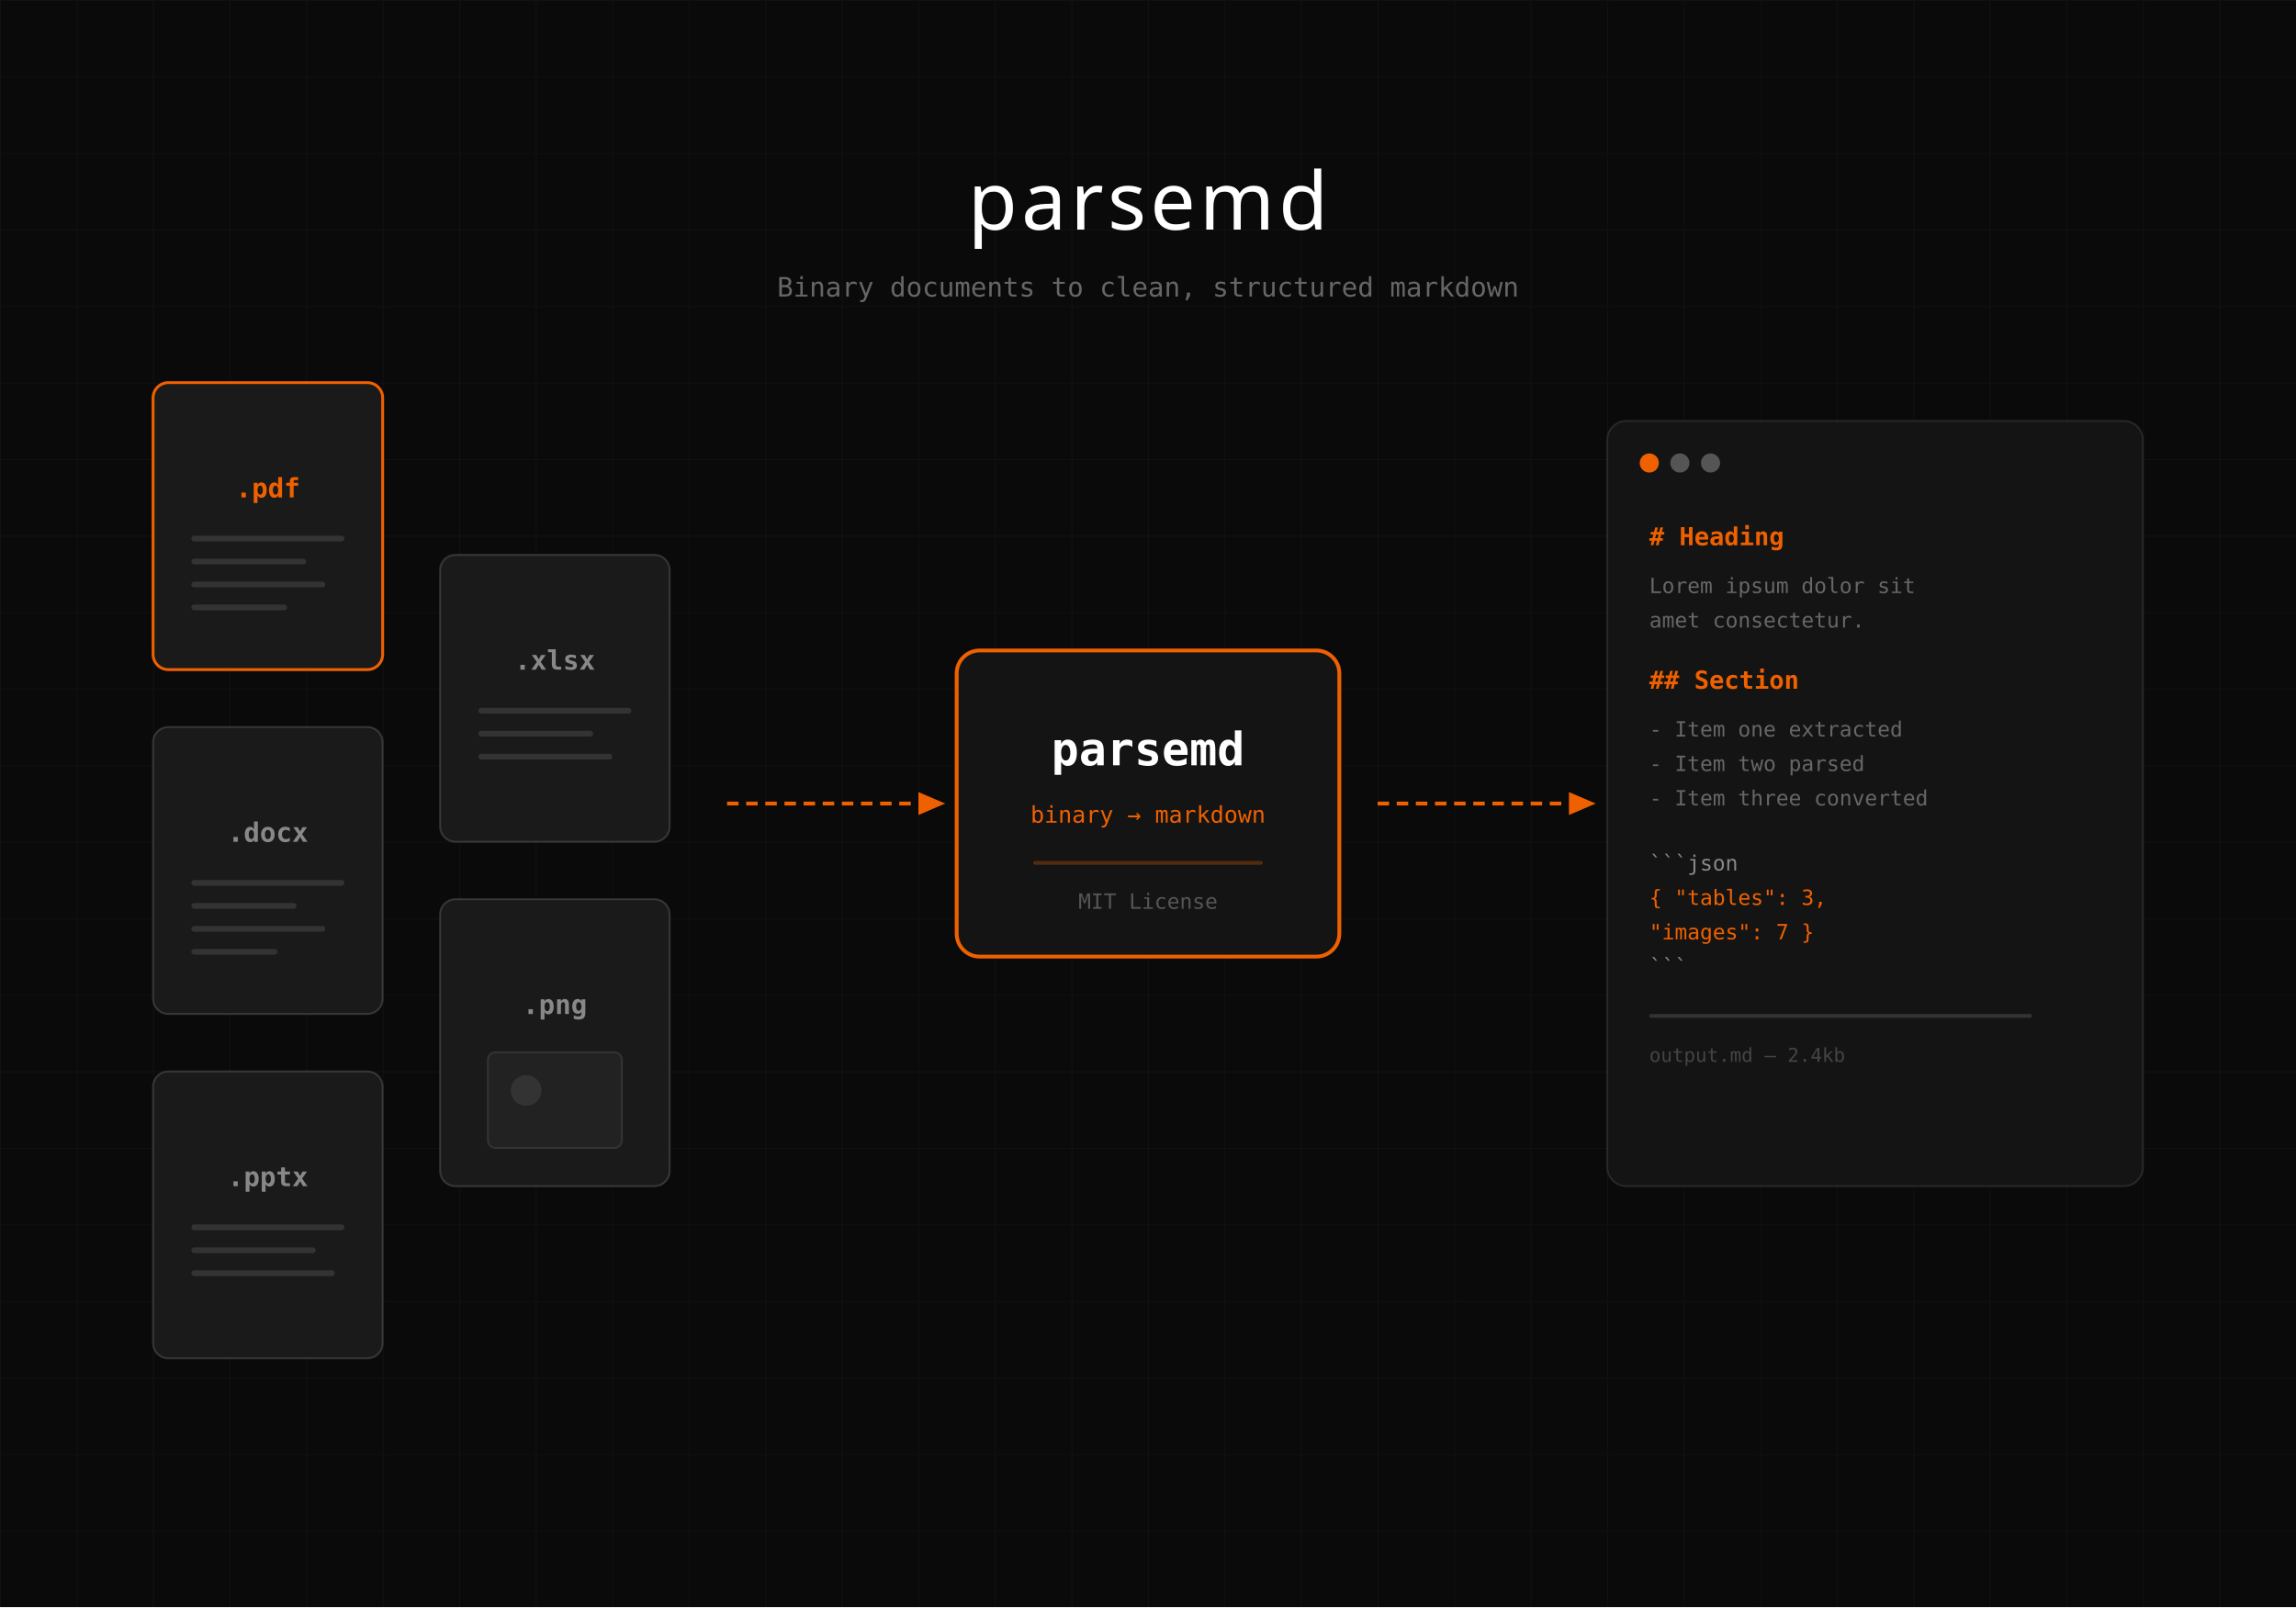
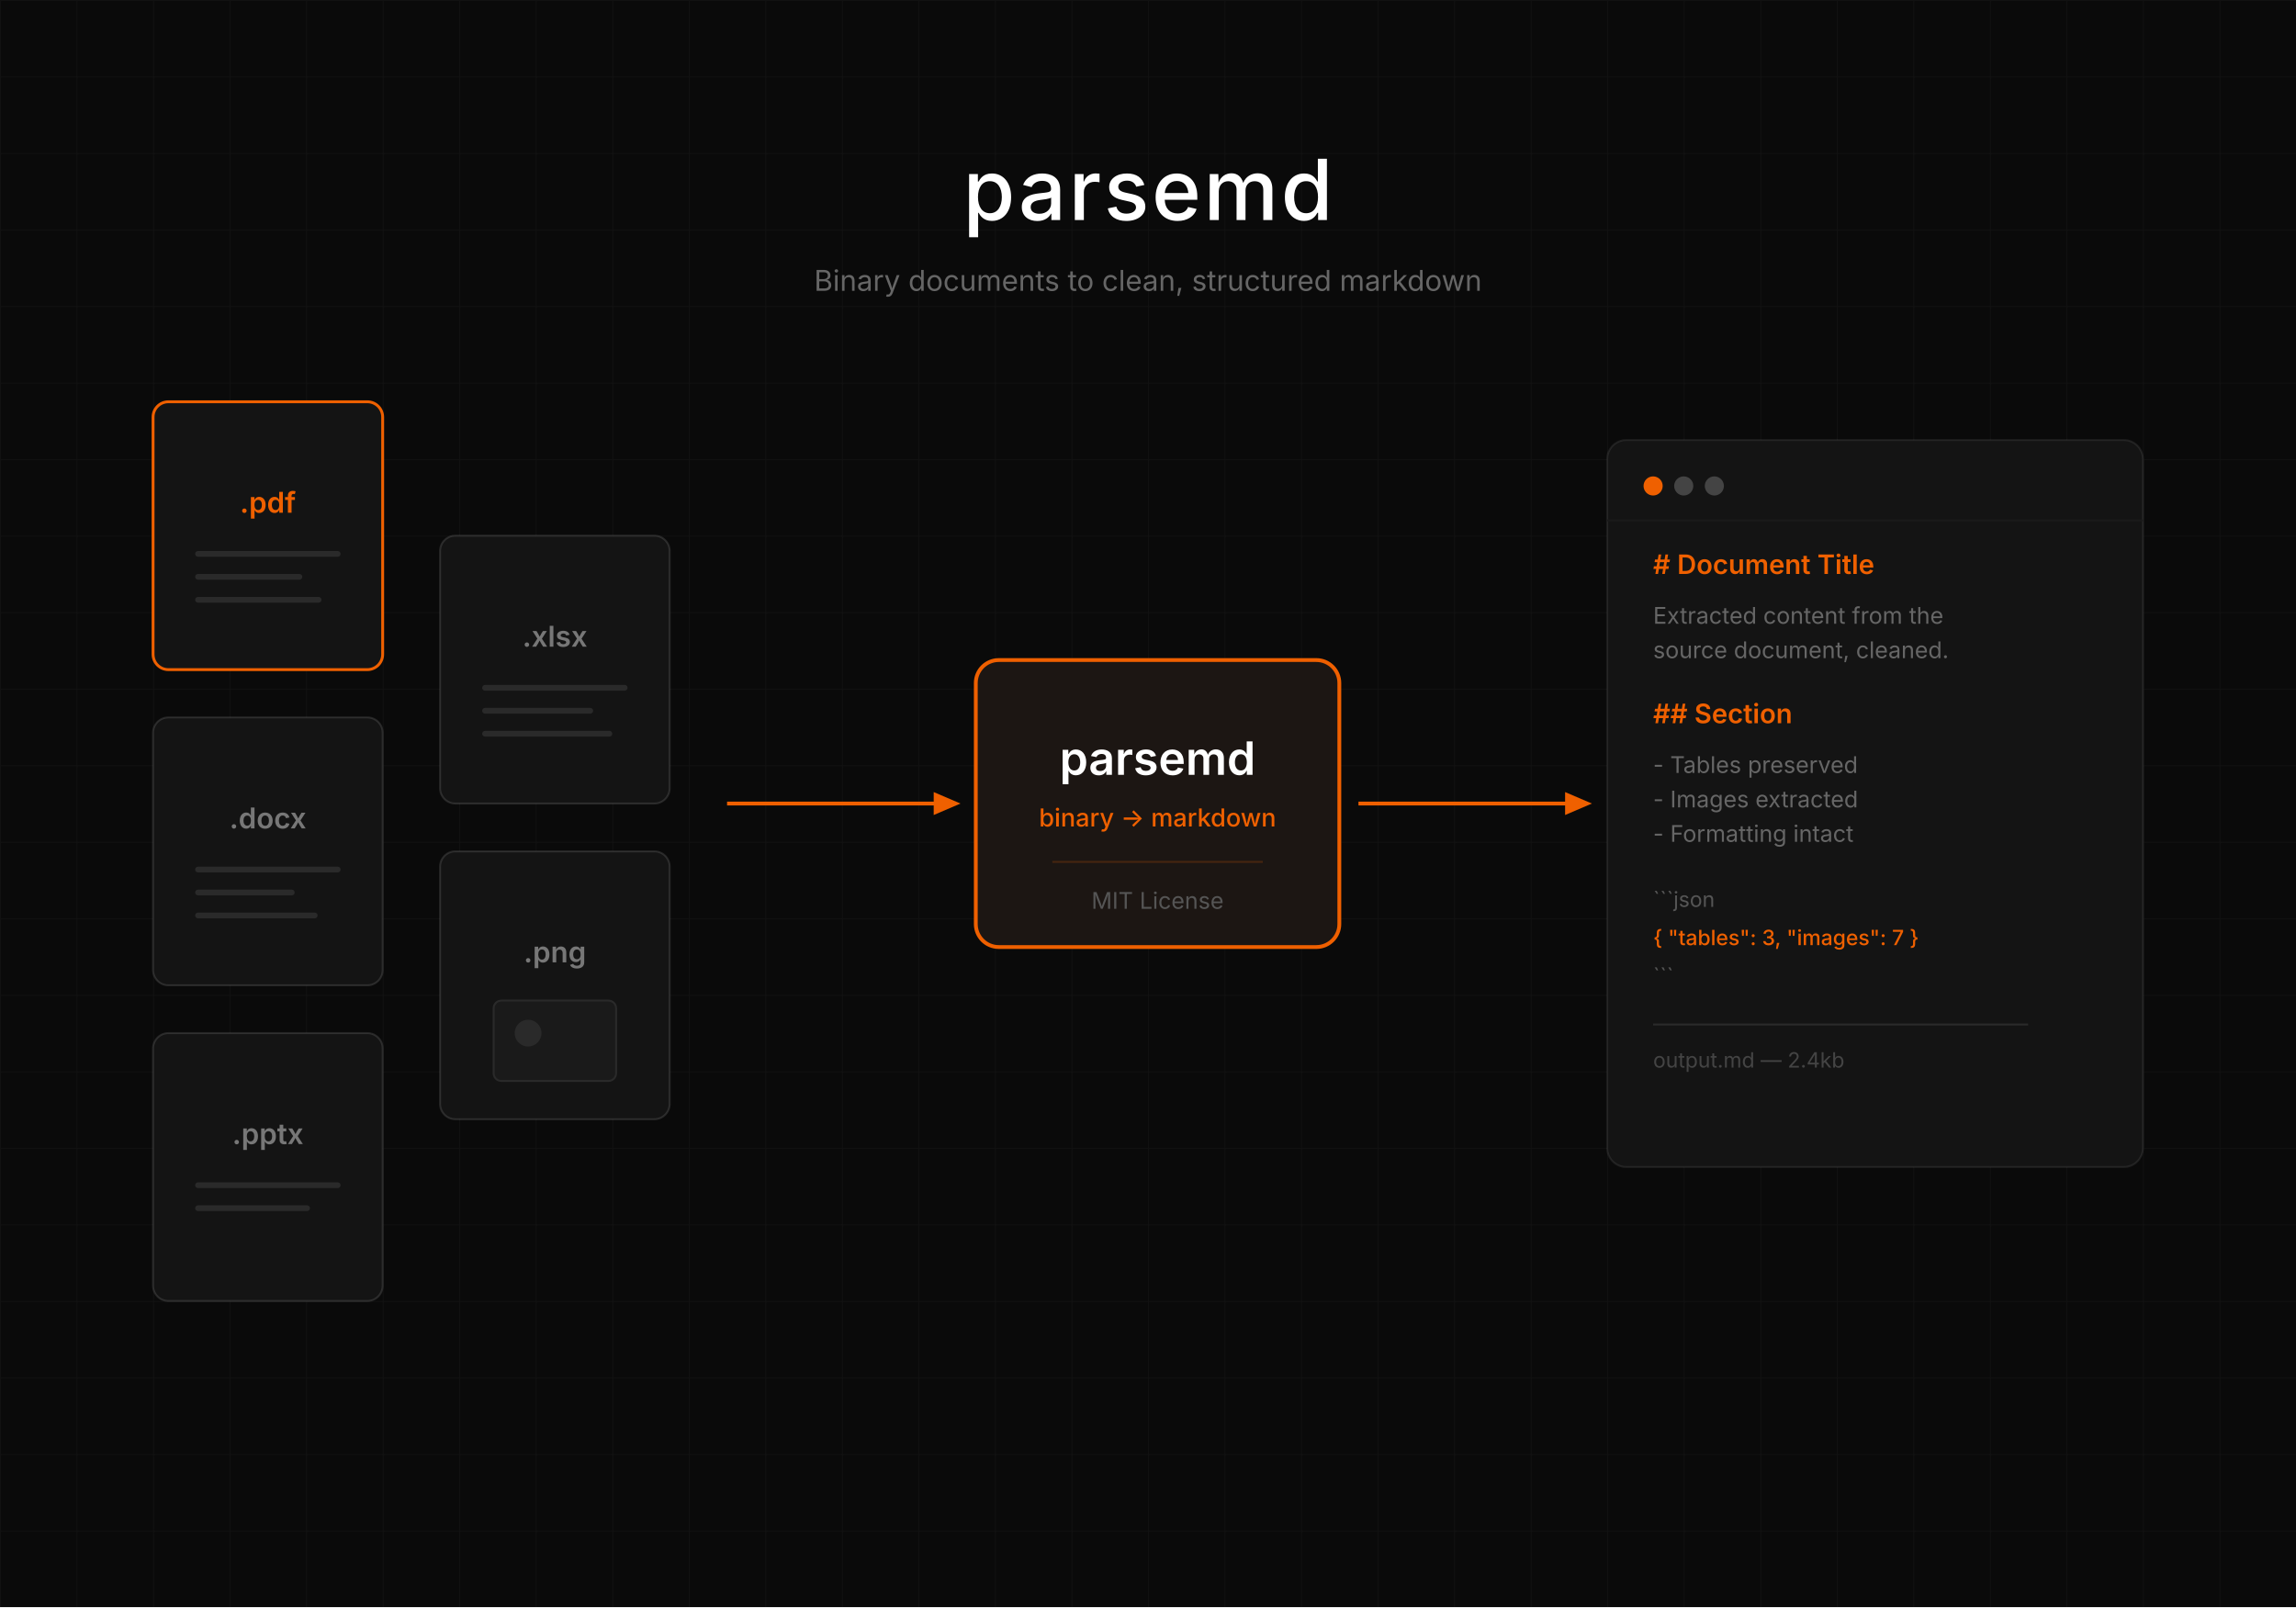
<svg xmlns="http://www.w3.org/2000/svg" viewBox="0 0 1200 840" fill="none">
+   <style>
+     @keyframes fadeInUp {
+       from { opacity: 0; transform: translateY(16px); }
+       to { opacity: 1; transform: translateY(0); }
+     }
+     @keyframes fadeIn {
+       from { opacity: 0; }
+       to { opacity: 1; }
+     }
+     @keyframes drawLine {
+       from { stroke-dashoffset: 120; }
+       to { stroke-dashoffset: 0; }
+     }
+     @keyframes pulseGlow {
+       0%, 100% { opacity: 0.6; }
+       50% { opacity: 1; }
+     }
+     @keyframes scaleIn {
+       from { opacity: 0; transform: scale(0.92); }
+       to { opacity: 1; transform: scale(1); }
+     }
+     @keyframes typeIn {
+       from { opacity: 0; transform: translateX(-6px); }
+       to { opacity: 1; transform: translateX(0); }
+     }
+     .file-1 { animation: fadeInUp 0.6s ease-out 0.2s both; }
+     .file-2 { animation: fadeInUp 0.6s ease-out 0.5s both; }
+     .file-3 { animation: fadeInUp 0.6s ease-out 0.8s both; }
+     .file-4 { animation: fadeInUp 0.6s ease-out 0.4s both; }
+     .file-5 { animation: fadeInUp 0.6s ease-out 0.7s both; }
+     .arrow-line { stroke-dasharray: 120; animation: drawLine 0.8s ease-out 1.2s both; }
+     .arrow-head { animation: fadeIn 0.3s ease-out 1.9s both; }
+     .center-box { animation: scaleIn 0.5s ease-out 1.4s both; }
+     .arrow-line-2 { stroke-dasharray: 120; animation: drawLine 0.8s ease-out 2.0s both; }
+     .arrow-head-2 { animation: fadeIn 0.3s ease-out 2.7s both; }
+     .output-box { animation: fadeIn 0.6s ease-out 2.2s both; }
+     .md-1 { animation: typeIn 0.4s ease-out 2.6s both; }
+     .md-2 { animation: typeIn 0.4s ease-out 2.8s both; }
+     .md-3 { animation: typeIn 0.4s ease-out 3.0s both; }
+     .md-4 { animation: typeIn 0.4s ease-out 3.2s both; }
+     .md-5 { animation: typeIn 0.4s ease-out 3.4s both; }
+     .md-6 { animation: typeIn 0.4s ease-out 3.6s both; }
+     .md-7 { animation: typeIn 0.4s ease-out 3.8s both; }
+     .md-8 { animation: typeIn 0.4s ease-out 4.0s both; }
+     .title-text { animation: fadeIn 0.8s ease-out 0s both; }
+     .accent-pulse { animation: pulseGlow 3s ease-in-out 4s infinite; }
+   </style>
  <rect width="1200" height="840" fill="#0a0a0a" />
  <defs>
    <pattern id="grid" width="40" height="40" patternUnits="userSpaceOnUse">
      <path d="M 40 0 L 0 0 0 40" fill="none" stroke="#ffffff" stroke-opacity="0.03" stroke-width="1" />
    </pattern>
  </defs>
  <rect width="1200" height="840" fill="url(#grid)" />
-   <rect x="80" y="200" width="120" height="150" rx="8" fill="#1a1a1a" stroke="#ef6000" stroke-width="1.5" />
-   <text x="140" y="260" text-anchor="middle" fill="#ef6000" font-family="monospace" font-size="14" font-weight="bold">.pdf</text>
-   <rect x="100" y="280" width="80" height="3" rx="1.5" fill="#333" />
-   <rect x="100" y="292" width="60" height="3" rx="1.5" fill="#333" />
-   <rect x="100" y="304" width="70" height="3" rx="1.5" fill="#333" />
-   <rect x="100" y="316" width="50" height="3" rx="1.5" fill="#333" />
-   <rect x="80" y="380" width="120" height="150" rx="8" fill="#1a1a1a" stroke="#ffffff" stroke-opacity="0.15" stroke-width="1" />
-   <text x="140" y="440" text-anchor="middle" fill="#888" font-family="monospace" font-size="14" font-weight="bold">.docx</text>
-   <rect x="100" y="460" width="80" height="3" rx="1.5" fill="#333" />
-   <rect x="100" y="472" width="55" height="3" rx="1.5" fill="#333" />
-   <rect x="100" y="484" width="70" height="3" rx="1.5" fill="#333" />
-   <rect x="100" y="496" width="45" height="3" rx="1.5" fill="#333" />
-   <rect x="80" y="560" width="120" height="150" rx="8" fill="#1a1a1a" stroke="#ffffff" stroke-opacity="0.15" stroke-width="1" />
-   <text x="140" y="620" text-anchor="middle" fill="#888" font-family="monospace" font-size="14" font-weight="bold">.pptx</text>
-   <rect x="100" y="640" width="80" height="3" rx="1.5" fill="#333" />
-   <rect x="100" y="652" width="65" height="3" rx="1.5" fill="#333" />
-   <rect x="100" y="664" width="75" height="3" rx="1.5" fill="#333" />
-   <rect x="230" y="290" width="120" height="150" rx="8" fill="#1a1a1a" stroke="#ffffff" stroke-opacity="0.15" stroke-width="1" />
-   <text x="290" y="350" text-anchor="middle" fill="#888" font-family="monospace" font-size="14" font-weight="bold">.xlsx</text>
-   <rect x="250" y="370" width="80" height="3" rx="1.5" fill="#333" />
-   <rect x="250" y="382" width="60" height="3" rx="1.5" fill="#333" />
-   <rect x="250" y="394" width="70" height="3" rx="1.5" fill="#333" />
-   <rect x="230" y="470" width="120" height="150" rx="8" fill="#1a1a1a" stroke="#ffffff" stroke-opacity="0.15" stroke-width="1" />
-   <text x="290" y="530" text-anchor="middle" fill="#888" font-family="monospace" font-size="14" font-weight="bold">.png</text>
-   <rect x="255" y="550" width="70" height="50" rx="4" fill="#222" stroke="#333" stroke-width="1" />
-   <circle cx="275" cy="570" r="8" fill="#333" />
-   <line x1="380" y1="420" x2="480" y2="420" stroke="#ef6000" stroke-width="2" stroke-dasharray="6 4" />
-   <polygon points="480,414 494,420 480,426" fill="#ef6000" />
-   <rect x="500" y="340" width="200" height="160" rx="12" fill="#141414" stroke="#ef6000" stroke-width="2" />
-   <text x="600" y="400" text-anchor="middle" fill="#ffffff" font-family="monospace" font-size="24" font-weight="bold">parsemd</text>
-   <text x="600" y="430" text-anchor="middle" fill="#ef6000" font-family="monospace" font-size="12">binary → markdown</text>
-   <rect x="540" y="450" width="120" height="2" rx="1" fill="#ef6000" opacity="0.3" />
-   <text x="600" y="475" text-anchor="middle" fill="#555" font-family="monospace" font-size="11">MIT License</text>
-   <line x1="720" y1="420" x2="820" y2="420" stroke="#ef6000" stroke-width="2" stroke-dasharray="6 4" />
-   <polygon points="820,414 834,420 820,426" fill="#ef6000" />
-   <rect x="840" y="220" width="280" height="400" rx="10" fill="#141414" stroke="#ffffff" stroke-opacity="0.1" stroke-width="1" />
-   <circle cx="862" cy="242" r="5" fill="#ef6000" />
-   <circle cx="878" cy="242" r="5" fill="#555" />
-   <circle cx="894" cy="242" r="5" fill="#555" />
-   <text x="862" y="285" fill="#ef6000" font-family="monospace" font-size="13" font-weight="bold"># Heading</text>
-   <text x="862" y="310" fill="#666" font-family="monospace" font-size="11">Lorem ipsum dolor sit</text>
-   <text x="862" y="328" fill="#666" font-family="monospace" font-size="11">amet consectetur.</text>
-   <text x="862" y="360" fill="#ef6000" font-family="monospace" font-size="13" font-weight="bold">## Section</text>
-   <text x="862" y="385" fill="#666" font-family="monospace" font-size="11">- Item one extracted</text>
-   <text x="862" y="403" fill="#666" font-family="monospace" font-size="11">- Item two parsed</text>
-   <text x="862" y="421" fill="#666" font-family="monospace" font-size="11">- Item three converted</text>
-   <text x="862" y="455" fill="#888" font-family="monospace" font-size="11">```json</text>
-   <text x="862" y="473" fill="#ef6000" font-family="monospace" font-size="11">{ "tables": 3,</text>
-   <text x="862" y="491" fill="#ef6000" font-family="monospace" font-size="11">  "images": 7 }</text>
-   <text x="862" y="509" fill="#888" font-family="monospace" font-size="11">```</text>
-   <rect x="862" y="530" width="200" height="2" rx="1" fill="#333" />
-   <text x="862" y="555" fill="#444" font-family="monospace" font-size="10">output.md — 2.4kb</text>
-   <text x="600" y="120" text-anchor="middle" fill="#ffffff" font-family="system-ui, sans-serif" font-size="42" font-weight="300" letter-spacing="0.05em">parsemd</text>
-   <text x="600" y="155" text-anchor="middle" fill="#666" font-family="monospace" font-size="14">Binary documents to clean, structured markdown</text>
+   <g class="title-text">
+     <text x="600" y="115" text-anchor="middle" fill="#ffffff" font-family="-apple-system, BlinkMacSystemFont, 'Helvetica Neue', sans-serif" font-size="44" font-weight="500" letter-spacing="0.03em">parsemd</text>
+     <text x="600" y="152" text-anchor="middle" fill="#666" font-family="-apple-system, BlinkMacSystemFont, 'Helvetica Neue', sans-serif" font-size="15" font-weight="400">Binary documents to clean, structured markdown</text>
+   </g>
+   <g class="file-1">
+     <rect x="80" y="210" width="120" height="140" rx="8" fill="#141414" stroke="#ef6000" stroke-width="1.5" />
+     <text x="140" y="268" text-anchor="middle" fill="#ef6000" font-family="-apple-system, BlinkMacSystemFont, 'Helvetica Neue', sans-serif" font-size="15" font-weight="600">.pdf</text>
+     <rect x="102" y="288" width="76" height="3" rx="1.5" fill="#2a2a2a" />
+     <rect x="102" y="300" width="56" height="3" rx="1.5" fill="#2a2a2a" />
+     <rect x="102" y="312" width="66" height="3" rx="1.5" fill="#2a2a2a" />
+   </g>
+   <g class="file-2">
+     <rect x="80" y="375" width="120" height="140" rx="8" fill="#141414" stroke="#ffffff" stroke-opacity="0.12" stroke-width="1" />
+     <text x="140" y="433" text-anchor="middle" fill="#777" font-family="-apple-system, BlinkMacSystemFont, 'Helvetica Neue', sans-serif" font-size="15" font-weight="600">.docx</text>
+     <rect x="102" y="453" width="76" height="3" rx="1.5" fill="#2a2a2a" />
+     <rect x="102" y="465" width="52" height="3" rx="1.5" fill="#2a2a2a" />
+     <rect x="102" y="477" width="64" height="3" rx="1.5" fill="#2a2a2a" />
+   </g>
+   <g class="file-3">
+     <rect x="80" y="540" width="120" height="140" rx="8" fill="#141414" stroke="#ffffff" stroke-opacity="0.12" stroke-width="1" />
+     <text x="140" y="598" text-anchor="middle" fill="#777" font-family="-apple-system, BlinkMacSystemFont, 'Helvetica Neue', sans-serif" font-size="15" font-weight="600">.pptx</text>
+     <rect x="102" y="618" width="76" height="3" rx="1.5" fill="#2a2a2a" />
+     <rect x="102" y="630" width="60" height="3" rx="1.5" fill="#2a2a2a" />
+   </g>
+   <g class="file-4">
+     <rect x="230" y="280" width="120" height="140" rx="8" fill="#141414" stroke="#ffffff" stroke-opacity="0.12" stroke-width="1" />
+     <text x="290" y="338" text-anchor="middle" fill="#777" font-family="-apple-system, BlinkMacSystemFont, 'Helvetica Neue', sans-serif" font-size="15" font-weight="600">.xlsx</text>
+     <rect x="252" y="358" width="76" height="3" rx="1.5" fill="#2a2a2a" />
+     <rect x="252" y="370" width="58" height="3" rx="1.5" fill="#2a2a2a" />
+     <rect x="252" y="382" width="68" height="3" rx="1.5" fill="#2a2a2a" />
+   </g>
+   <g class="file-5">
+     <rect x="230" y="445" width="120" height="140" rx="8" fill="#141414" stroke="#ffffff" stroke-opacity="0.12" stroke-width="1" />
+     <text x="290" y="503" text-anchor="middle" fill="#777" font-family="-apple-system, BlinkMacSystemFont, 'Helvetica Neue', sans-serif" font-size="15" font-weight="600">.png</text>
+     <rect x="258" y="523" width="64" height="42" rx="4" fill="#1a1a1a" stroke="#2a2a2a" stroke-width="1" />
+     <circle cx="276" cy="540" r="7" fill="#2a2a2a" />
+   </g>
+   <line x1="380" y1="420" x2="490" y2="420" stroke="#ef6000" stroke-width="2" class="arrow-line" />
+   <polygon points="488,414 502,420 488,426" fill="#ef6000" class="arrow-head" />
+   <g class="center-box">
+     <rect x="510" y="345" width="190" height="150" rx="12" fill="#141414" stroke="#ef6000" stroke-width="2" />
+     <rect x="510" y="345" width="190" height="150" rx="12" fill="#ef6000" fill-opacity="0.04" />
+     <text x="605" y="405" text-anchor="middle" fill="#ffffff" font-family="-apple-system, BlinkMacSystemFont, 'Helvetica Neue', sans-serif" font-size="24" font-weight="600">parsemd</text>
+     <text x="605" y="432" text-anchor="middle" fill="#ef6000" font-family="-apple-system, BlinkMacSystemFont, 'Helvetica Neue', sans-serif" font-size="13" font-weight="500">binary → markdown</text>
+     <rect x="550" y="450" width="110" height="1" fill="#ef6000" opacity="0.2" />
+     <text x="605" y="475" text-anchor="middle" fill="#555" font-family="-apple-system, BlinkMacSystemFont, 'Helvetica Neue', sans-serif" font-size="12">MIT License</text>
+   </g>
+   <line x1="710" y1="420" x2="820" y2="420" stroke="#ef6000" stroke-width="2" class="arrow-line-2" />
+   <polygon points="818,414 832,420 818,426" fill="#ef6000" class="arrow-head-2" />
+   <g class="output-box">
+     <rect x="840" y="230" width="280" height="380" rx="10" fill="#141414" stroke="#ffffff" stroke-opacity="0.08" stroke-width="1" />
+     <circle cx="864" cy="254" r="5" fill="#ef6000" class="accent-pulse" />
+     <circle cx="880" cy="254" r="5" fill="#444" />
+     <circle cx="896" cy="254" r="5" fill="#444" />
+     <line x1="840" y1="272" x2="1120" y2="272" stroke="#1a1a1a" stroke-width="1" />
+   </g>
+   <text x="864" y="300" fill="#ef6000" font-family="-apple-system, BlinkMacSystemFont, 'Helvetica Neue', sans-serif" font-size="14" font-weight="600" class="md-1"># Document Title</text>
+   <text x="864" y="326" fill="#666" font-family="-apple-system, BlinkMacSystemFont, 'Helvetica Neue', sans-serif" font-size="12" font-weight="400" class="md-2">Extracted content from the</text>
+   <text x="864" y="344" fill="#666" font-family="-apple-system, BlinkMacSystemFont, 'Helvetica Neue', sans-serif" font-size="12" font-weight="400" class="md-3">source document, cleaned.</text>
+   <text x="864" y="378" fill="#ef6000" font-family="-apple-system, BlinkMacSystemFont, 'Helvetica Neue', sans-serif" font-size="14" font-weight="600" class="md-4">## Section</text>
+   <text x="864" y="404" fill="#666" font-family="-apple-system, BlinkMacSystemFont, 'Helvetica Neue', sans-serif" font-size="12" font-weight="400" class="md-5">- Tables preserved</text>
+   <text x="864" y="422" fill="#666" font-family="-apple-system, BlinkMacSystemFont, 'Helvetica Neue', sans-serif" font-size="12" font-weight="400" class="md-6">- Images extracted</text>
+   <text x="864" y="440" fill="#666" font-family="-apple-system, BlinkMacSystemFont, 'Helvetica Neue', sans-serif" font-size="12" font-weight="400" class="md-7">- Formatting intact</text>
+   <g class="md-8">
+     <text x="864" y="474" fill="#555" font-family="-apple-system, BlinkMacSystemFont, 'Helvetica Neue', sans-serif" font-size="11" font-weight="400">```json</text>
+     <text x="864" y="494" fill="#ef6000" font-family="-apple-system, BlinkMacSystemFont, 'Helvetica Neue', sans-serif" font-size="11" font-weight="500">{ "tables": 3, "images": 7 }</text>
+     <text x="864" y="514" fill="#555" font-family="-apple-system, BlinkMacSystemFont, 'Helvetica Neue', sans-serif" font-size="11" font-weight="400">```</text>
+     <rect x="864" y="535" width="196" height="1" fill="#2a2a2a" />
+     <text x="864" y="558" fill="#444" font-family="-apple-system, BlinkMacSystemFont, 'Helvetica Neue', sans-serif" font-size="11" font-weight="400">output.md — 2.4kb</text>
+   </g>
</svg>
